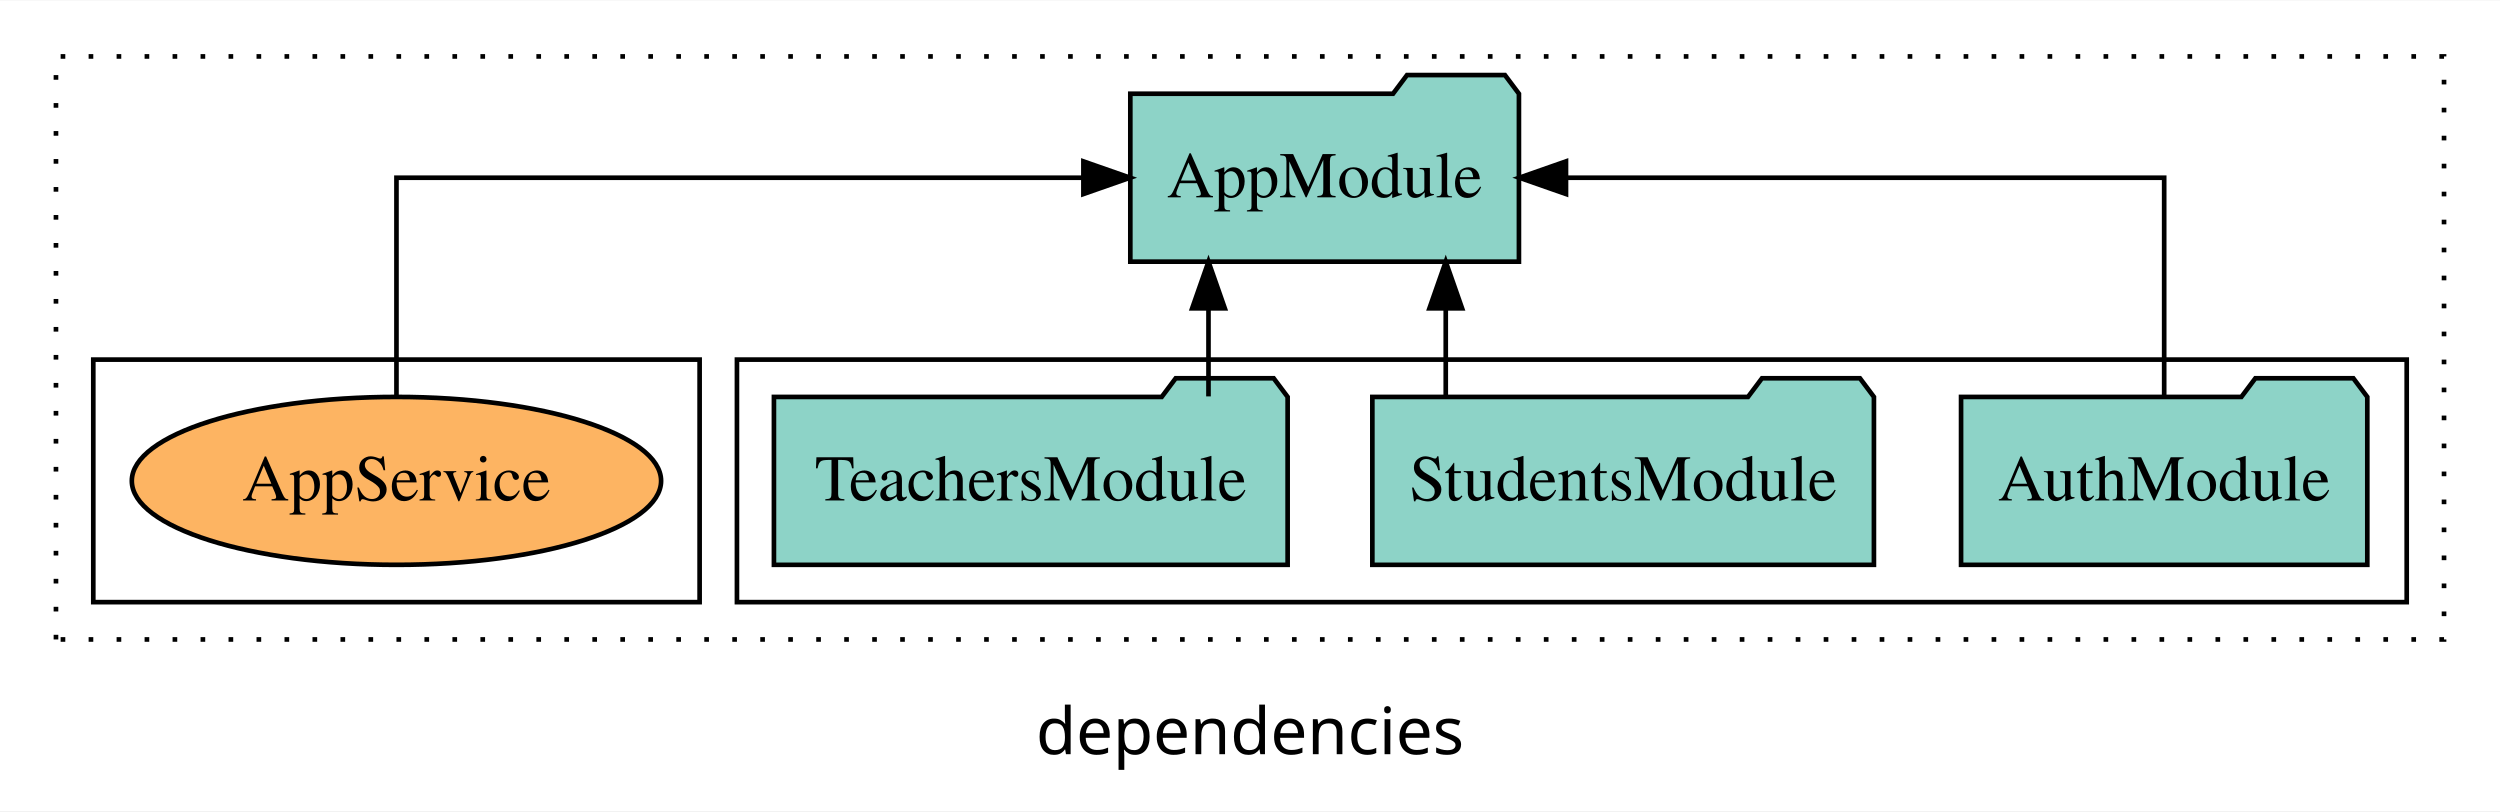
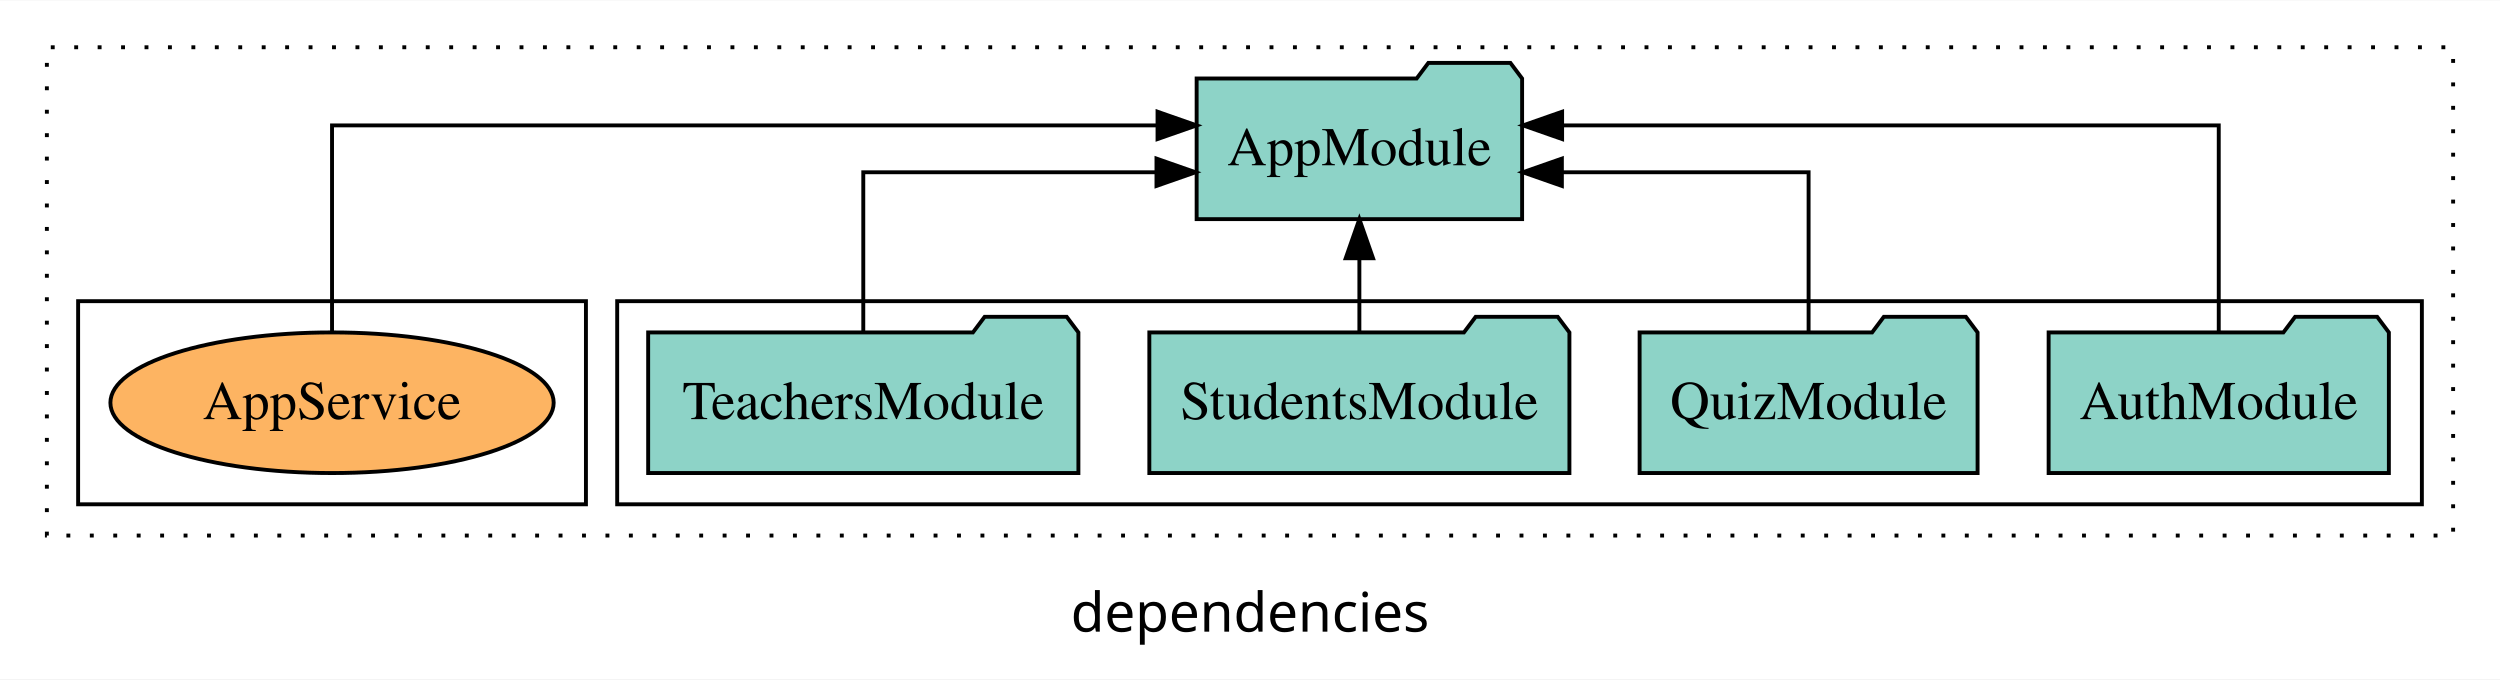
- <svg xmlns="http://www.w3.org/2000/svg" width="536pt" height="174pt" viewBox="0.00 0.00 536.00 173.80">
+ <svg xmlns="http://www.w3.org/2000/svg" width="640pt" height="174pt" viewBox="0.00 0.00 640.00 173.80">
  <g id="graph0" class="graph" transform="scale(1 1) rotate(0) translate(4 169.8)">
-     <polygon fill="white" stroke="transparent" points="-4,4 -4,-169.8 532,-169.8 532,4 -4,4" />
-     <text text-anchor="middle" x="264" y="-8.2" font-family="sans-serif" font-size="14.00">dependencies</text>
+     <polygon fill="white" stroke="transparent" points="-4,4 -4,-169.8 636,-169.8 636,4 -4,4" />
+     <text text-anchor="middle" x="316" y="-8.2" font-family="sans-serif" font-size="14.00">dependencies</text>
    <g id="clust1" class="cluster">
-       <polygon fill="none" stroke="black" stroke-dasharray="1,5" points="8,-32.8 8,-157.8 520,-157.8 520,-32.8 8,-32.8" />
+       <polygon fill="none" stroke="black" stroke-dasharray="1,5" points="8,-32.8 8,-157.8 624,-157.8 624,-32.8 8,-32.8" />
    </g>
    <g id="clust3" class="cluster">
-       <polygon fill="none" stroke="black" points="154,-40.8 154,-92.8 512,-92.8 512,-40.8 154,-40.8" />
+       <polygon fill="none" stroke="black" points="154,-40.8 154,-92.8 616,-92.8 616,-40.8 154,-40.8" />
    </g>
    <g id="clust6" class="cluster">
      <polygon fill="none" stroke="black" points="16,-40.8 16,-92.8 146,-92.8 146,-40.8 16,-40.8" />
    </g>
    <g id="node1" class="node">
-       <polygon fill="#8dd3c7" stroke="black" points="503.55,-84.8 500.55,-88.8 479.55,-88.8 476.55,-84.8 416.45,-84.8 416.45,-48.8 503.55,-48.8 503.55,-84.8" />
-       <text text-anchor="middle" x="460" y="-62.6" font-family="Times,serif" font-size="14.00">AuthModule</text>
+       <polygon fill="#8dd3c7" stroke="black" points="607.55,-84.8 604.55,-88.8 583.55,-88.8 580.55,-84.8 520.45,-84.8 520.45,-48.8 607.55,-48.8 607.55,-84.8" />
+       <text text-anchor="middle" x="564" y="-62.6" font-family="Times,serif" font-size="14.00">AuthModule</text>
    </g>
-     <g id="node4" class="node">
-       <polygon fill="#8dd3c7" stroke="black" points="321.66,-149.8 318.66,-153.8 297.66,-153.8 294.66,-149.8 238.34,-149.8 238.34,-113.8 321.66,-113.8 321.66,-149.8" />
-       <text text-anchor="middle" x="280" y="-127.6" font-family="Times,serif" font-size="14.00">AppModule</text>
+     <g id="node5" class="node">
+       <polygon fill="#8dd3c7" stroke="black" points="385.66,-149.8 382.66,-153.8 361.66,-153.8 358.66,-149.8 302.34,-149.8 302.34,-113.8 385.66,-113.8 385.66,-149.8" />
+       <text text-anchor="middle" x="344" y="-127.6" font-family="Times,serif" font-size="14.00">AppModule</text>
    </g>
    <g id="edge1" class="edge">
-       <path fill="none" stroke="black" d="M460,-84.91C460,-104.14 460,-131.8 460,-131.8 460,-131.8 331.75,-131.8 331.75,-131.8" />
-       <polygon fill="black" stroke="black" points="331.75,-128.3 321.75,-131.8 331.75,-135.3 331.75,-128.3" />
+       <path fill="none" stroke="black" d="M564,-85.08C564,-106.12 564,-137.8 564,-137.8 564,-137.8 395.9,-137.8 395.9,-137.8" />
+       <polygon fill="black" stroke="black" points="395.9,-134.3 385.9,-137.8 395.9,-141.3 395.9,-134.3" />
    </g>
    <g id="node2" class="node">
+       <polygon fill="#8dd3c7" stroke="black" points="502.26,-84.8 499.26,-88.8 478.26,-88.8 475.26,-84.8 415.74,-84.8 415.74,-48.8 502.26,-48.8 502.26,-84.8" />
+       <text text-anchor="middle" x="459" y="-62.6" font-family="Times,serif" font-size="14.00">QuizModule</text>
+     </g>
+     <g id="edge2" class="edge">
+       <path fill="none" stroke="black" d="M459,-84.82C459,-102.17 459,-125.8 459,-125.8 459,-125.8 395.84,-125.8 395.84,-125.8" />
+       <polygon fill="black" stroke="black" points="395.84,-122.3 385.84,-125.8 395.84,-129.3 395.84,-122.3" />
+     </g>
+     <g id="node3" class="node">
      <polygon fill="#8dd3c7" stroke="black" points="397.77,-84.8 394.77,-88.8 373.77,-88.8 370.77,-84.8 290.23,-84.8 290.23,-48.8 397.77,-48.8 397.77,-84.8" />
      <text text-anchor="middle" x="344" y="-62.6" font-family="Times,serif" font-size="14.00">StudentsModule</text>
    </g>
-     <g id="edge2" class="edge">
-       <path fill="none" stroke="black" d="M305.97,-84.91C305.97,-84.91 305.97,-103.79 305.97,-103.79" />
-       <polygon fill="black" stroke="black" points="302.47,-103.79 305.97,-113.79 309.47,-103.79 302.47,-103.79" />
+     <g id="edge3" class="edge">
+       <path fill="none" stroke="black" d="M344,-84.91C344,-84.91 344,-103.79 344,-103.79" />
+       <polygon fill="black" stroke="black" points="340.5,-103.79 344,-113.79 347.5,-103.79 340.5,-103.79" />
    </g>
-     <g id="node3" class="node">
+     <g id="node4" class="node">
      <polygon fill="#8dd3c7" stroke="black" points="272.07,-84.8 269.07,-88.8 248.07,-88.8 245.07,-84.8 161.93,-84.8 161.93,-48.8 272.07,-48.8 272.07,-84.8" />
      <text text-anchor="middle" x="217" y="-62.6" font-family="Times,serif" font-size="14.00">TeachersModule</text>
    </g>
-     <g id="edge3" class="edge">
-       <path fill="none" stroke="black" d="M255.1,-84.91C255.1,-84.91 255.1,-103.79 255.1,-103.79" />
-       <polygon fill="black" stroke="black" points="251.6,-103.79 255.1,-113.79 258.6,-103.79 251.6,-103.79" />
+     <g id="edge4" class="edge">
+       <path fill="none" stroke="black" d="M217,-84.82C217,-102.17 217,-125.8 217,-125.8 217,-125.8 292.06,-125.8 292.06,-125.8" />
+       <polygon fill="black" stroke="black" points="292.06,-129.3 302.06,-125.8 292.06,-122.3 292.06,-129.3" />
    </g>
-     <g id="node5" class="node">
+     <g id="node6" class="node">
      <ellipse fill="#fdb462" stroke="black" cx="81" cy="-66.8" rx="56.74" ry="18" />
      <text text-anchor="middle" x="81" y="-62.6" font-family="Times,serif" font-size="14.00">AppService</text>
    </g>
-     <g id="edge4" class="edge">
-       <path fill="none" stroke="black" d="M81,-84.91C81,-104.14 81,-131.8 81,-131.8 81,-131.8 228.28,-131.8 228.28,-131.8" />
-       <polygon fill="black" stroke="black" points="228.28,-135.3 238.28,-131.8 228.28,-128.3 228.28,-135.3" />
+     <g id="edge5" class="edge">
+       <path fill="none" stroke="black" d="M81,-85.08C81,-106.12 81,-137.8 81,-137.8 81,-137.8 292.33,-137.8 292.33,-137.8" />
+       <polygon fill="black" stroke="black" points="292.33,-141.3 302.33,-137.8 292.33,-134.3 292.33,-141.3" />
    </g>
  </g>
</svg>
